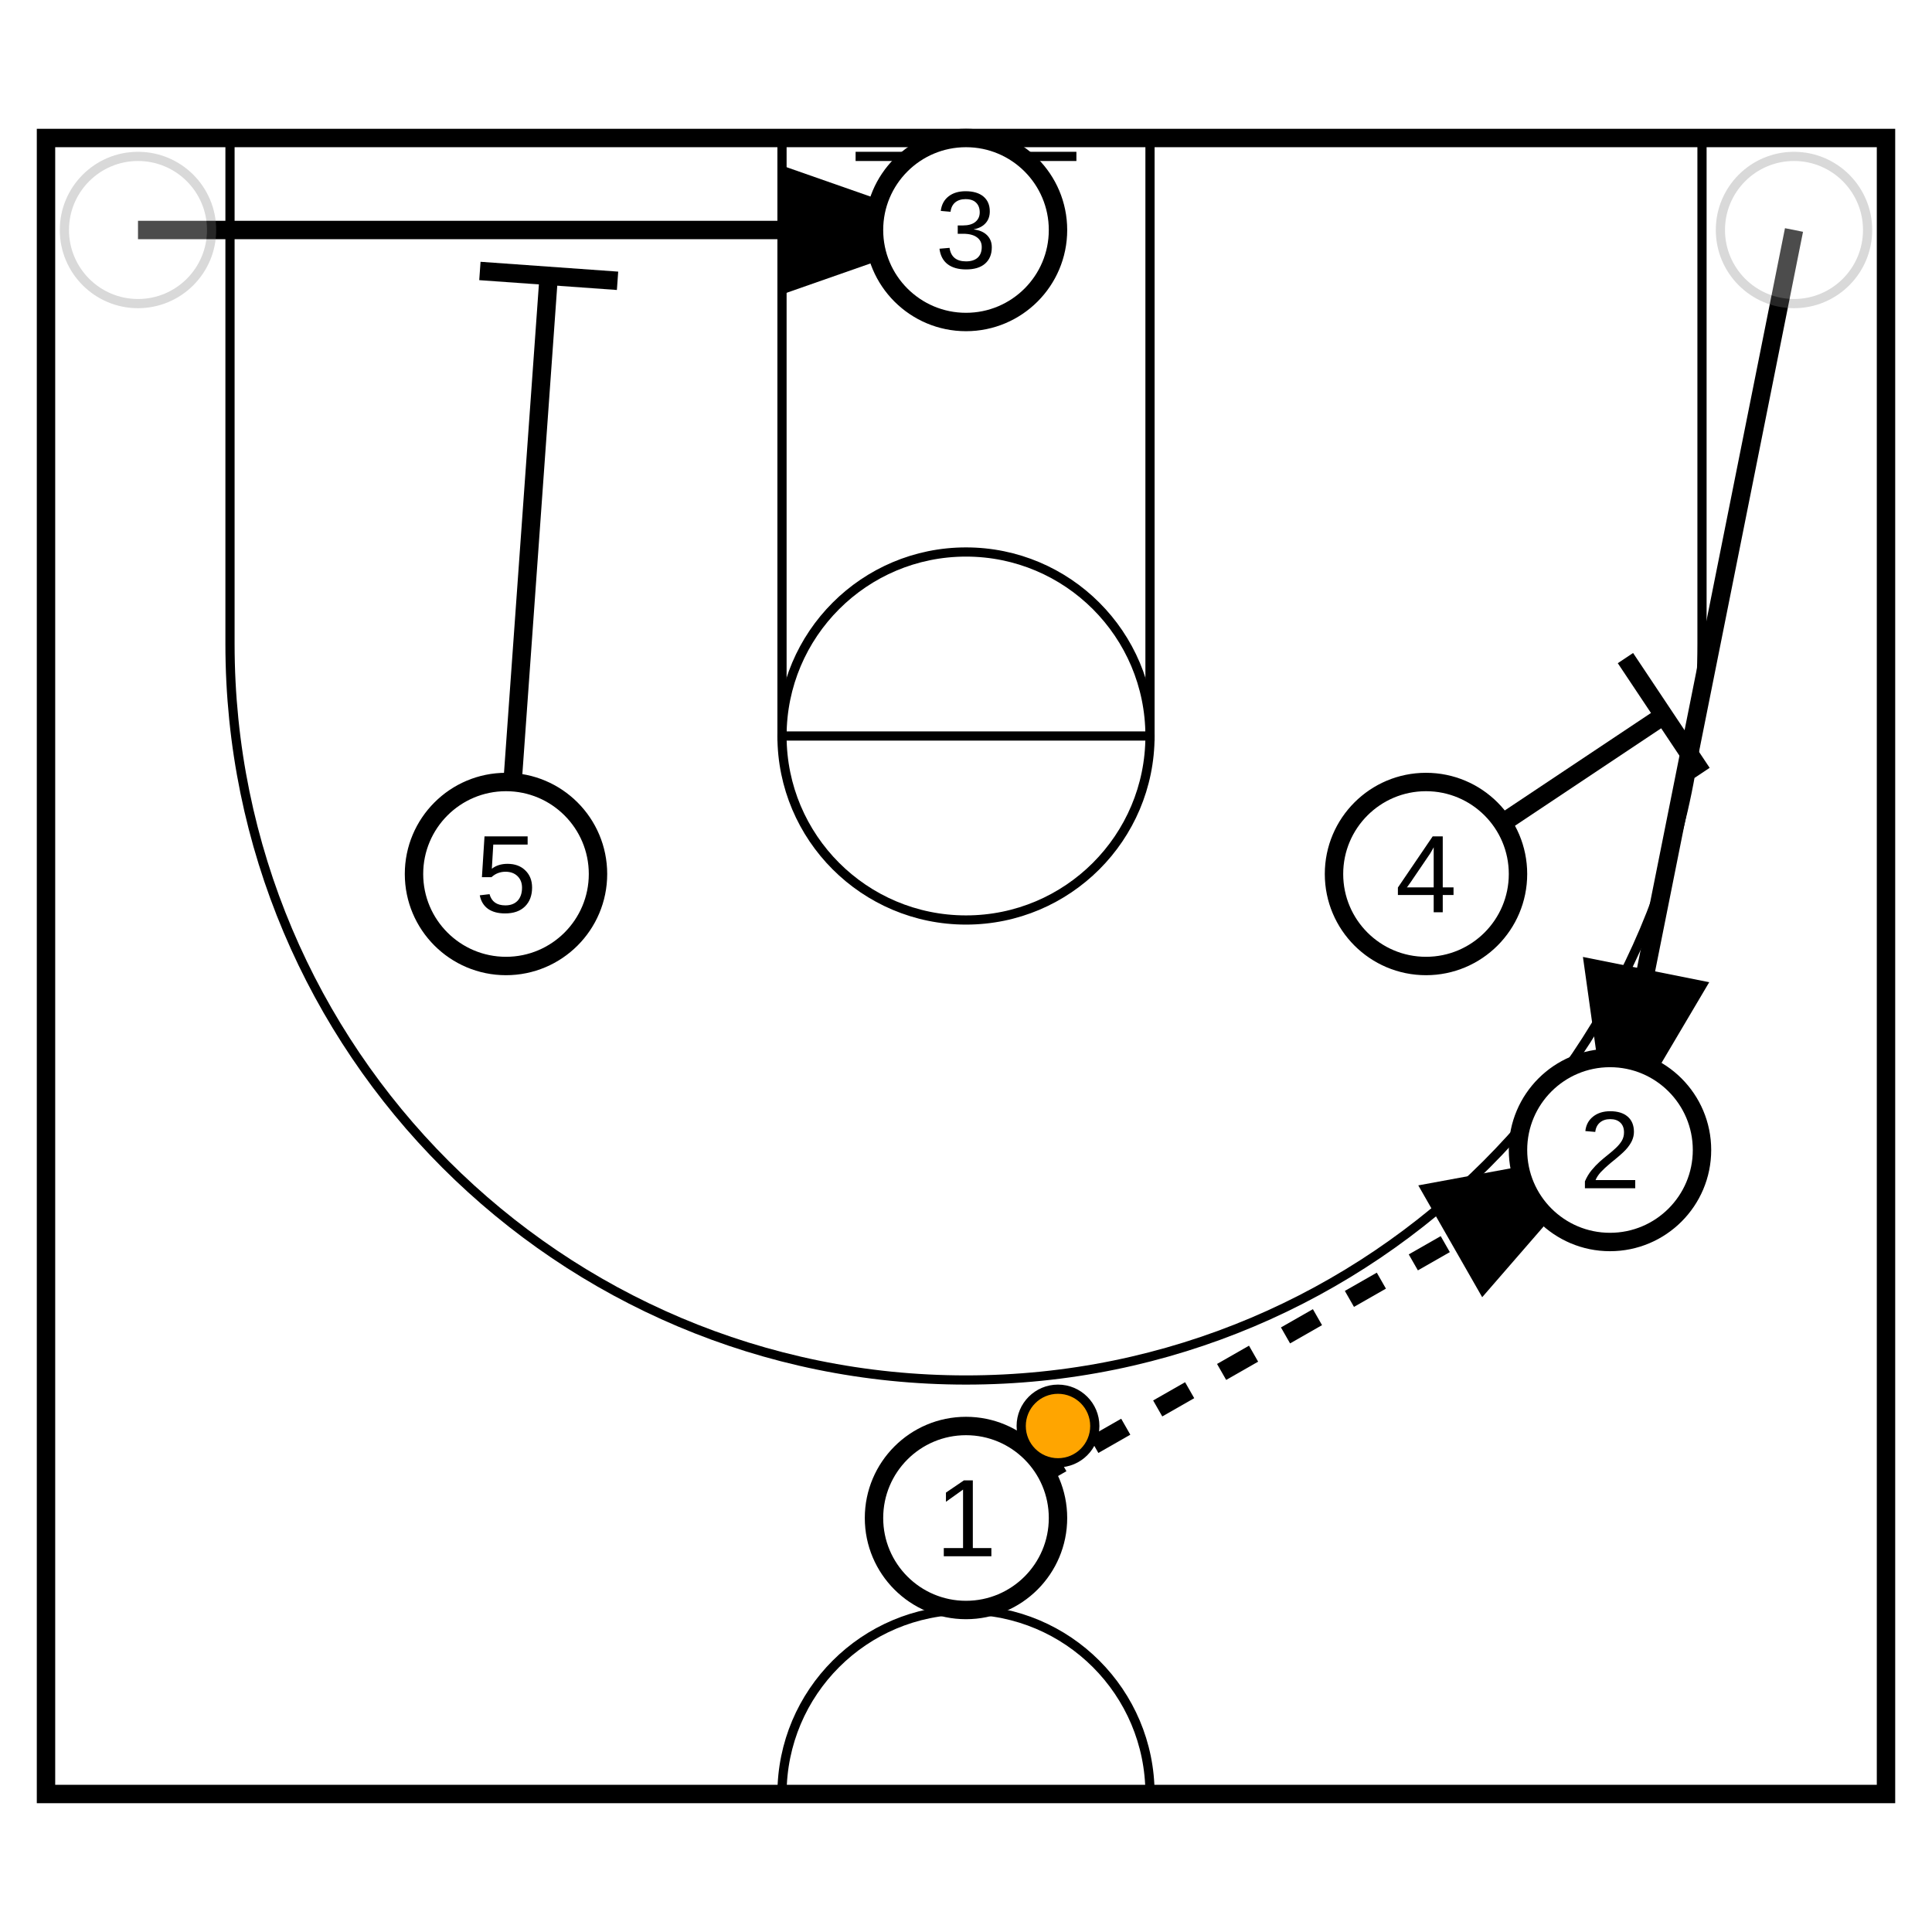
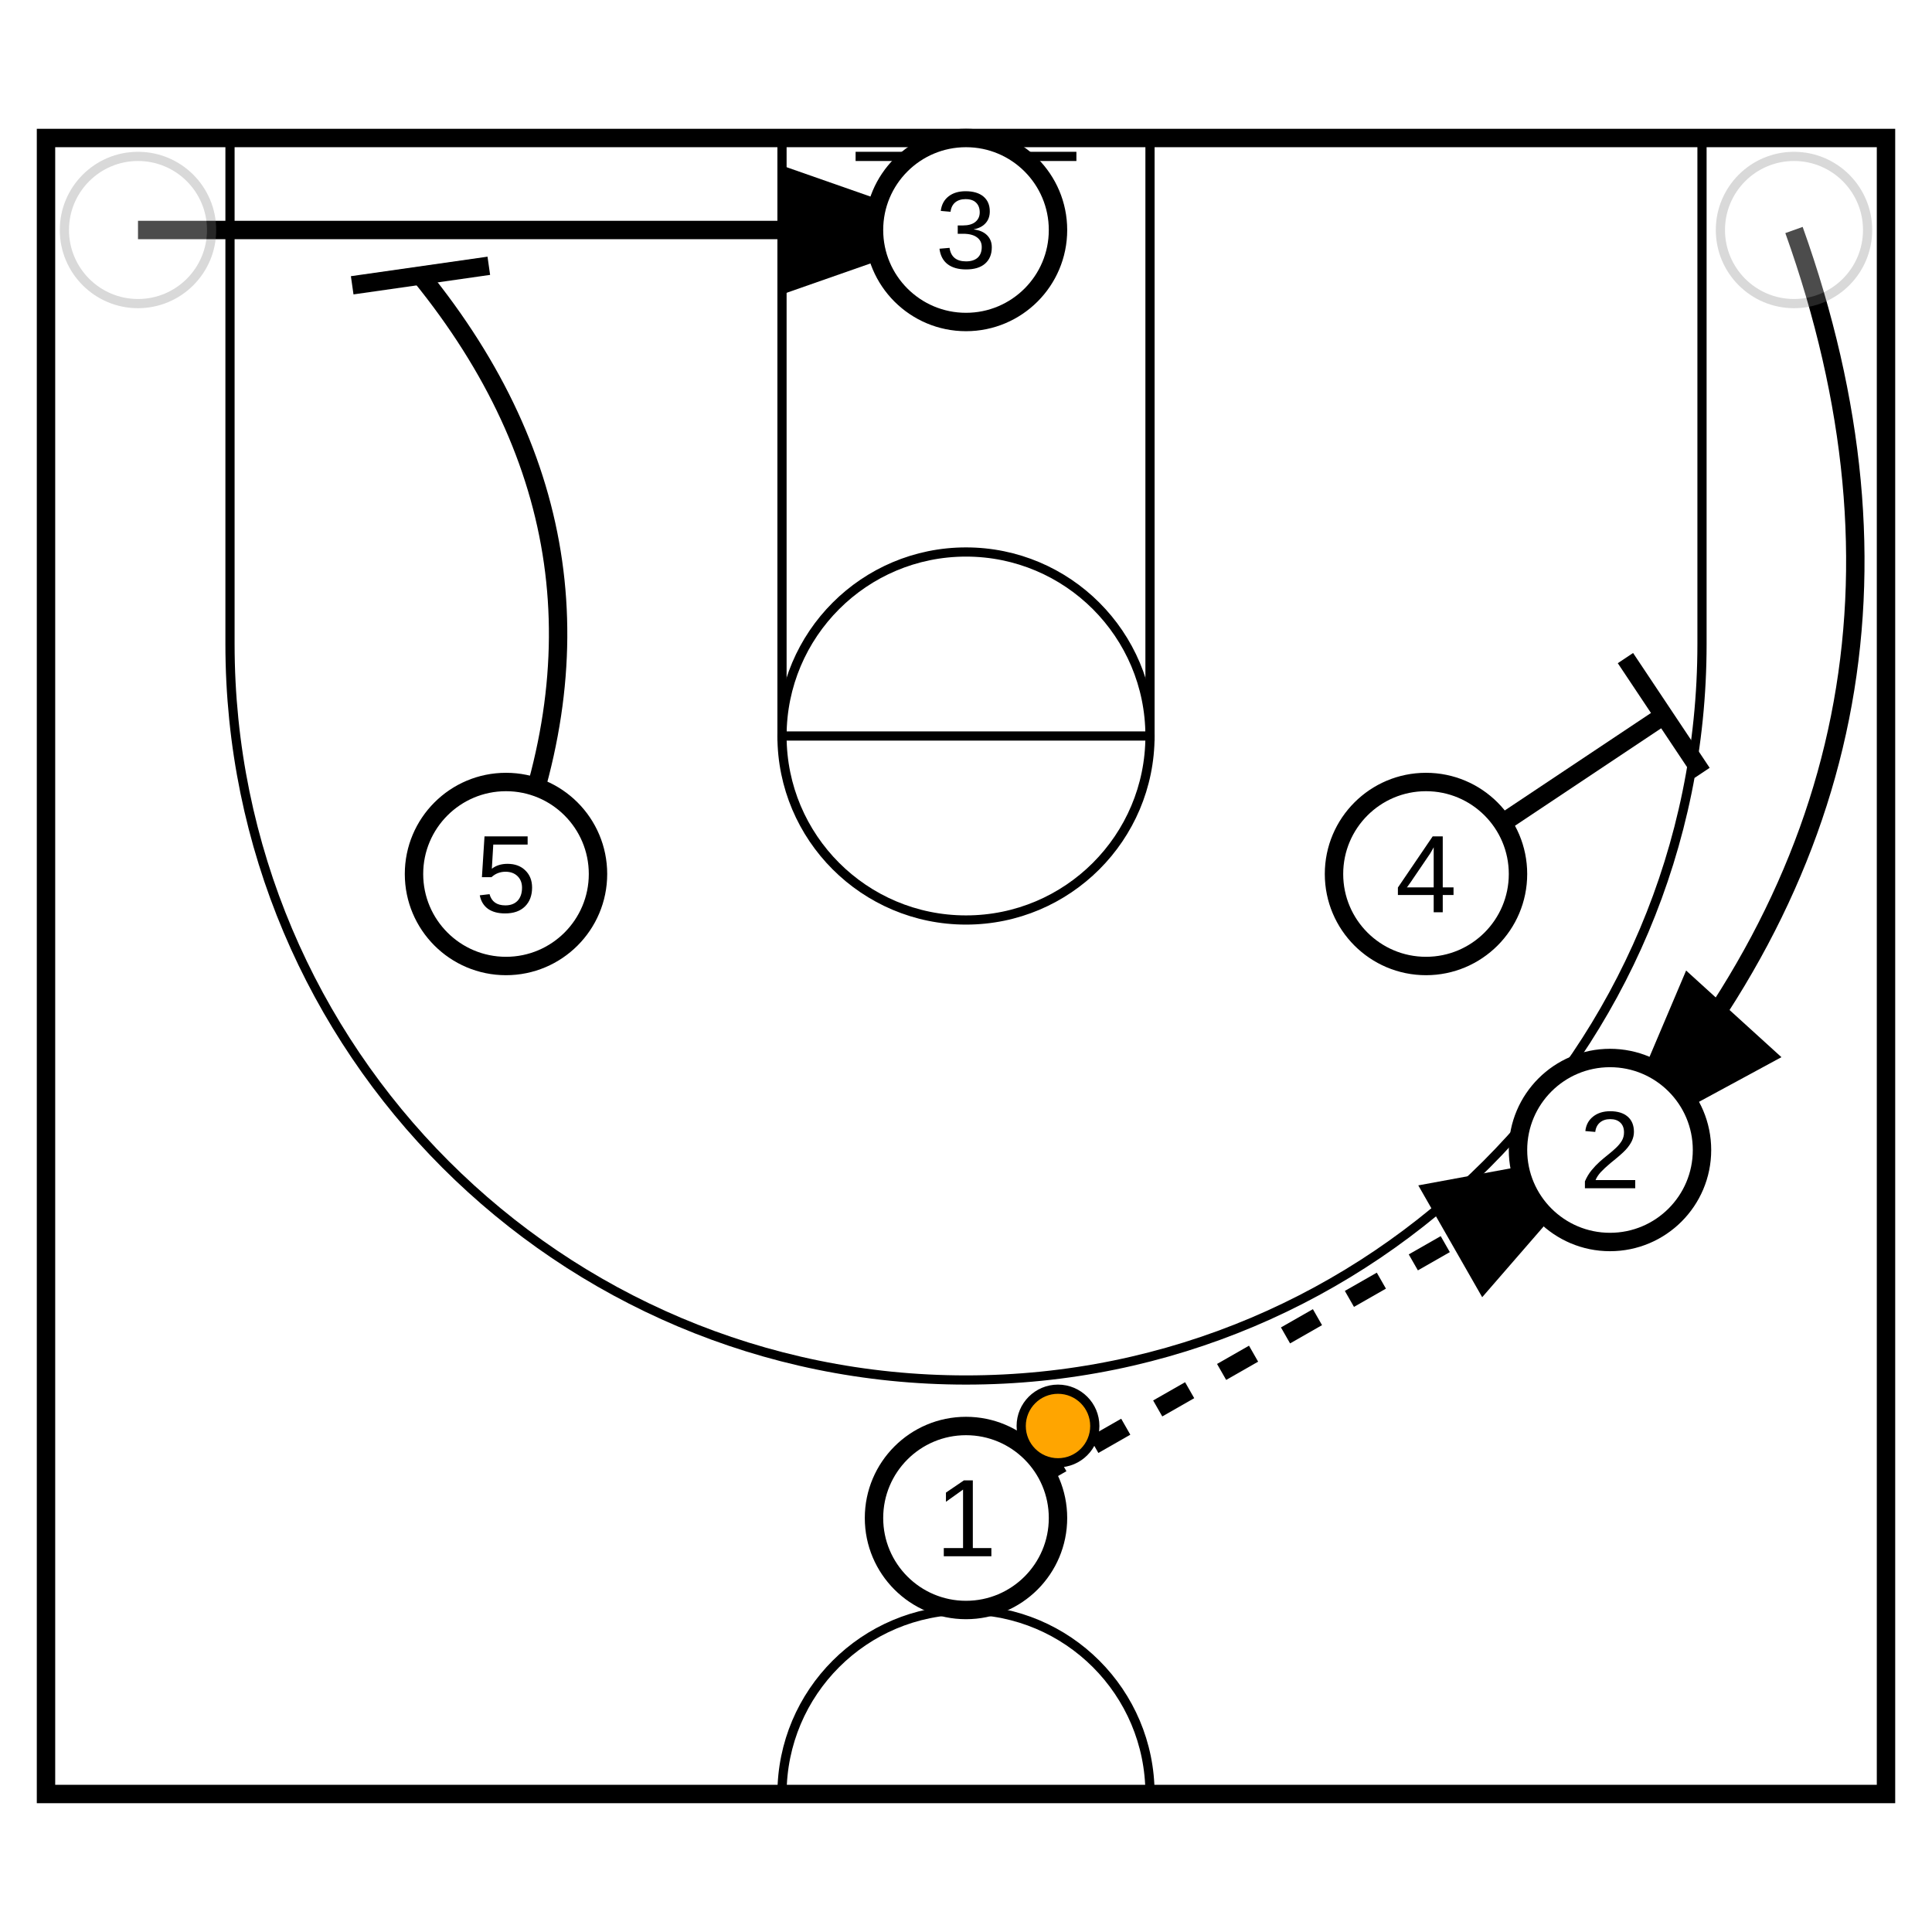
<svg xmlns="http://www.w3.org/2000/svg" width="500" height="500" viewBox="-105 -105 210 210">
  <rect x="-105" y="-105" width="210" height="210" fill="white" />
  <rect x="-100" y="-90" width="200" height="180" fill="white" stroke="black" stroke-width="2" />
  <rect x="-20" y="-90" width="40" height="65" fill="none" stroke="black" stroke-width="1" />
  <circle cx="0" cy="-25" r="20" fill="none" stroke="black" stroke-width="1" />
  <path d="M -80 -90 L -80 -35 A 80 80 0 0 0 80 -35 L 80 -90" fill="none" stroke="black" stroke-width="1" />
  <path d="M -20 90 A 20 20 0 0 1 20 90" fill="none" stroke="black" stroke-width="1" />
  <line x1="-12" y1="-88" x2="12" y2="-88" stroke="black" stroke-width="1" />
  <circle cx="0" cy="-84" r="5" stroke="red" stroke-width="1" fill="none" />
-   <line x1="90" y1="-80" x2="70" y2="20" stroke="black" stroke-width="2" marker-end="url(#arrowhead)" />
+   <path d="M 90 -80 Q 110 -24 70 20" stroke="black" stroke-width="2" fill="none" marker-end="url(#arrowhead)" />
  <line x1="-90" y1="-80" x2="0" y2="-80" stroke="black" stroke-width="2" marker-end="url(#arrowhead)" />
  <line x1="0" y1="60" x2="70" y2="20" stroke="black" stroke-width="2" stroke-dasharray="4" marker-end="url(#arrowhead)" />
  <line x1="50" y1="-10" x2="75.84" y2="-27.226" stroke="black" stroke-width="2" />
  <line x1="71.679" y1="-33.467" x2="80" y2="-20.986" stroke="black" stroke-width="2" />
-   <line x1="-50" y1="-10" x2="-45.356" y2="-75.013" stroke="black" stroke-width="2" />
-   <line x1="-52.837" y1="-75.547" x2="-37.875" y2="-74.478" stroke="black" stroke-width="2" />
+   <path d="M -50 -10 Q -35.131 -45.313 -59.293 -75.05" stroke="black" stroke-width="2" fill="none" />
+   <line x1="-66.718" y1="-73.99" x2="-51.868" y2="-76.111" stroke="black" stroke-width="2" />
  <circle cx="0" cy="60" r="8" fill="white" stroke="gray" stroke-width="1" opacity="0.3" />
  <circle cx="0" cy="60" r="10" fill="white" stroke="black" stroke-width="2" />
  <text x="0" y="60" font-size="12" text-anchor="middle" dominant-baseline="central" font-family="Arial">1</text>
  <circle cx="0" cy="60" r="4" fill="orange" stroke="black" stroke-width="1" transform="translate(10, -10)" />
  <circle cx="90" cy="-80" r="8" fill="white" stroke="gray" stroke-width="1" opacity="0.3" />
  <circle cx="70" cy="20" r="10" fill="white" stroke="black" stroke-width="2" />
  <text x="70" y="20" font-size="12" text-anchor="middle" dominant-baseline="central" font-family="Arial">2</text>
  <circle cx="-90" cy="-80" r="8" fill="white" stroke="gray" stroke-width="1" opacity="0.3" />
  <circle cx="0" cy="-80" r="10" fill="white" stroke="black" stroke-width="2" />
  <text x="0" y="-80" font-size="12" text-anchor="middle" dominant-baseline="central" font-family="Arial">3</text>
  <circle cx="50" cy="-10" r="8" fill="white" stroke="gray" stroke-width="1" opacity="0.3" />
  <circle cx="50" cy="-10" r="10" fill="white" stroke="black" stroke-width="2" />
  <text x="50" y="-10" font-size="12" text-anchor="middle" dominant-baseline="central" font-family="Arial">4</text>
  <circle cx="-50" cy="-10" r="8" fill="white" stroke="gray" stroke-width="1" opacity="0.3" />
  <circle cx="-50" cy="-10" r="10" fill="white" stroke="black" stroke-width="2" />
  <text x="-50" y="-10" font-size="12" text-anchor="middle" dominant-baseline="central" font-family="Arial">5</text>
  <defs>
    <marker id="arrowhead" markerWidth="10" markerHeight="7" refX="10" refY="3.5" orient="auto">
      <polygon points="0 0, 10 3.5, 0 7" fill="black" />
    </marker>
  </defs>
</svg>
